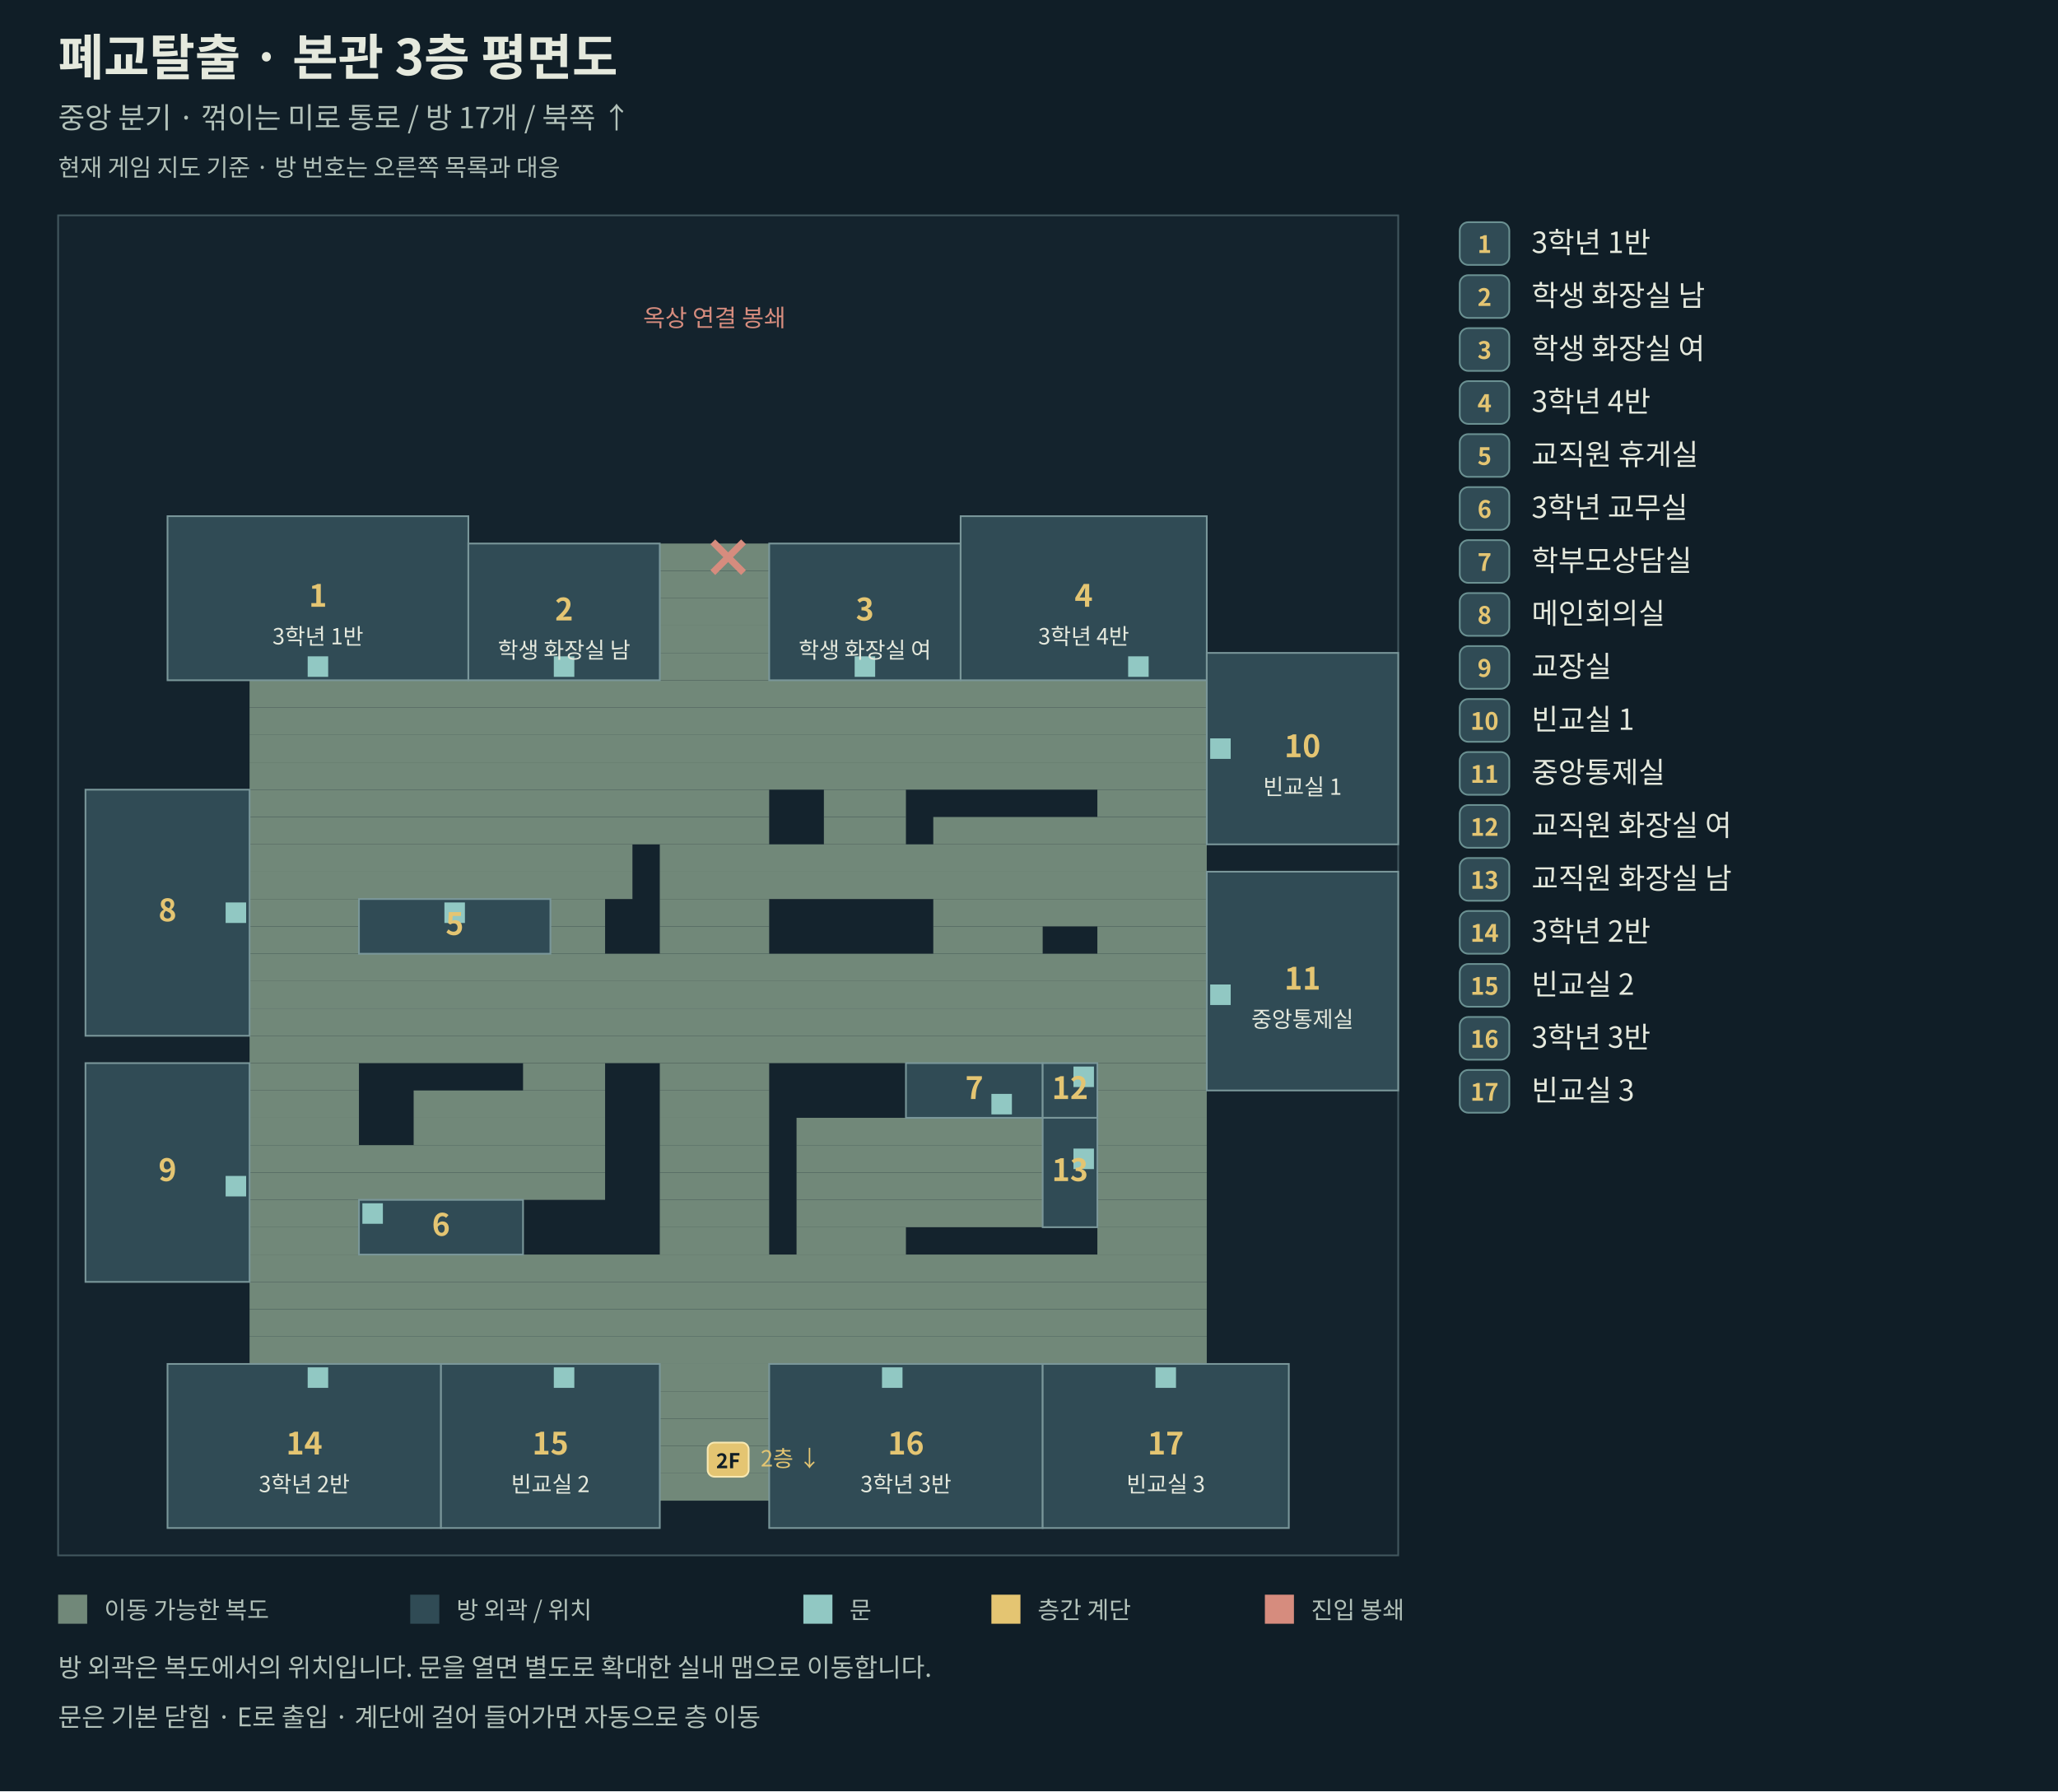
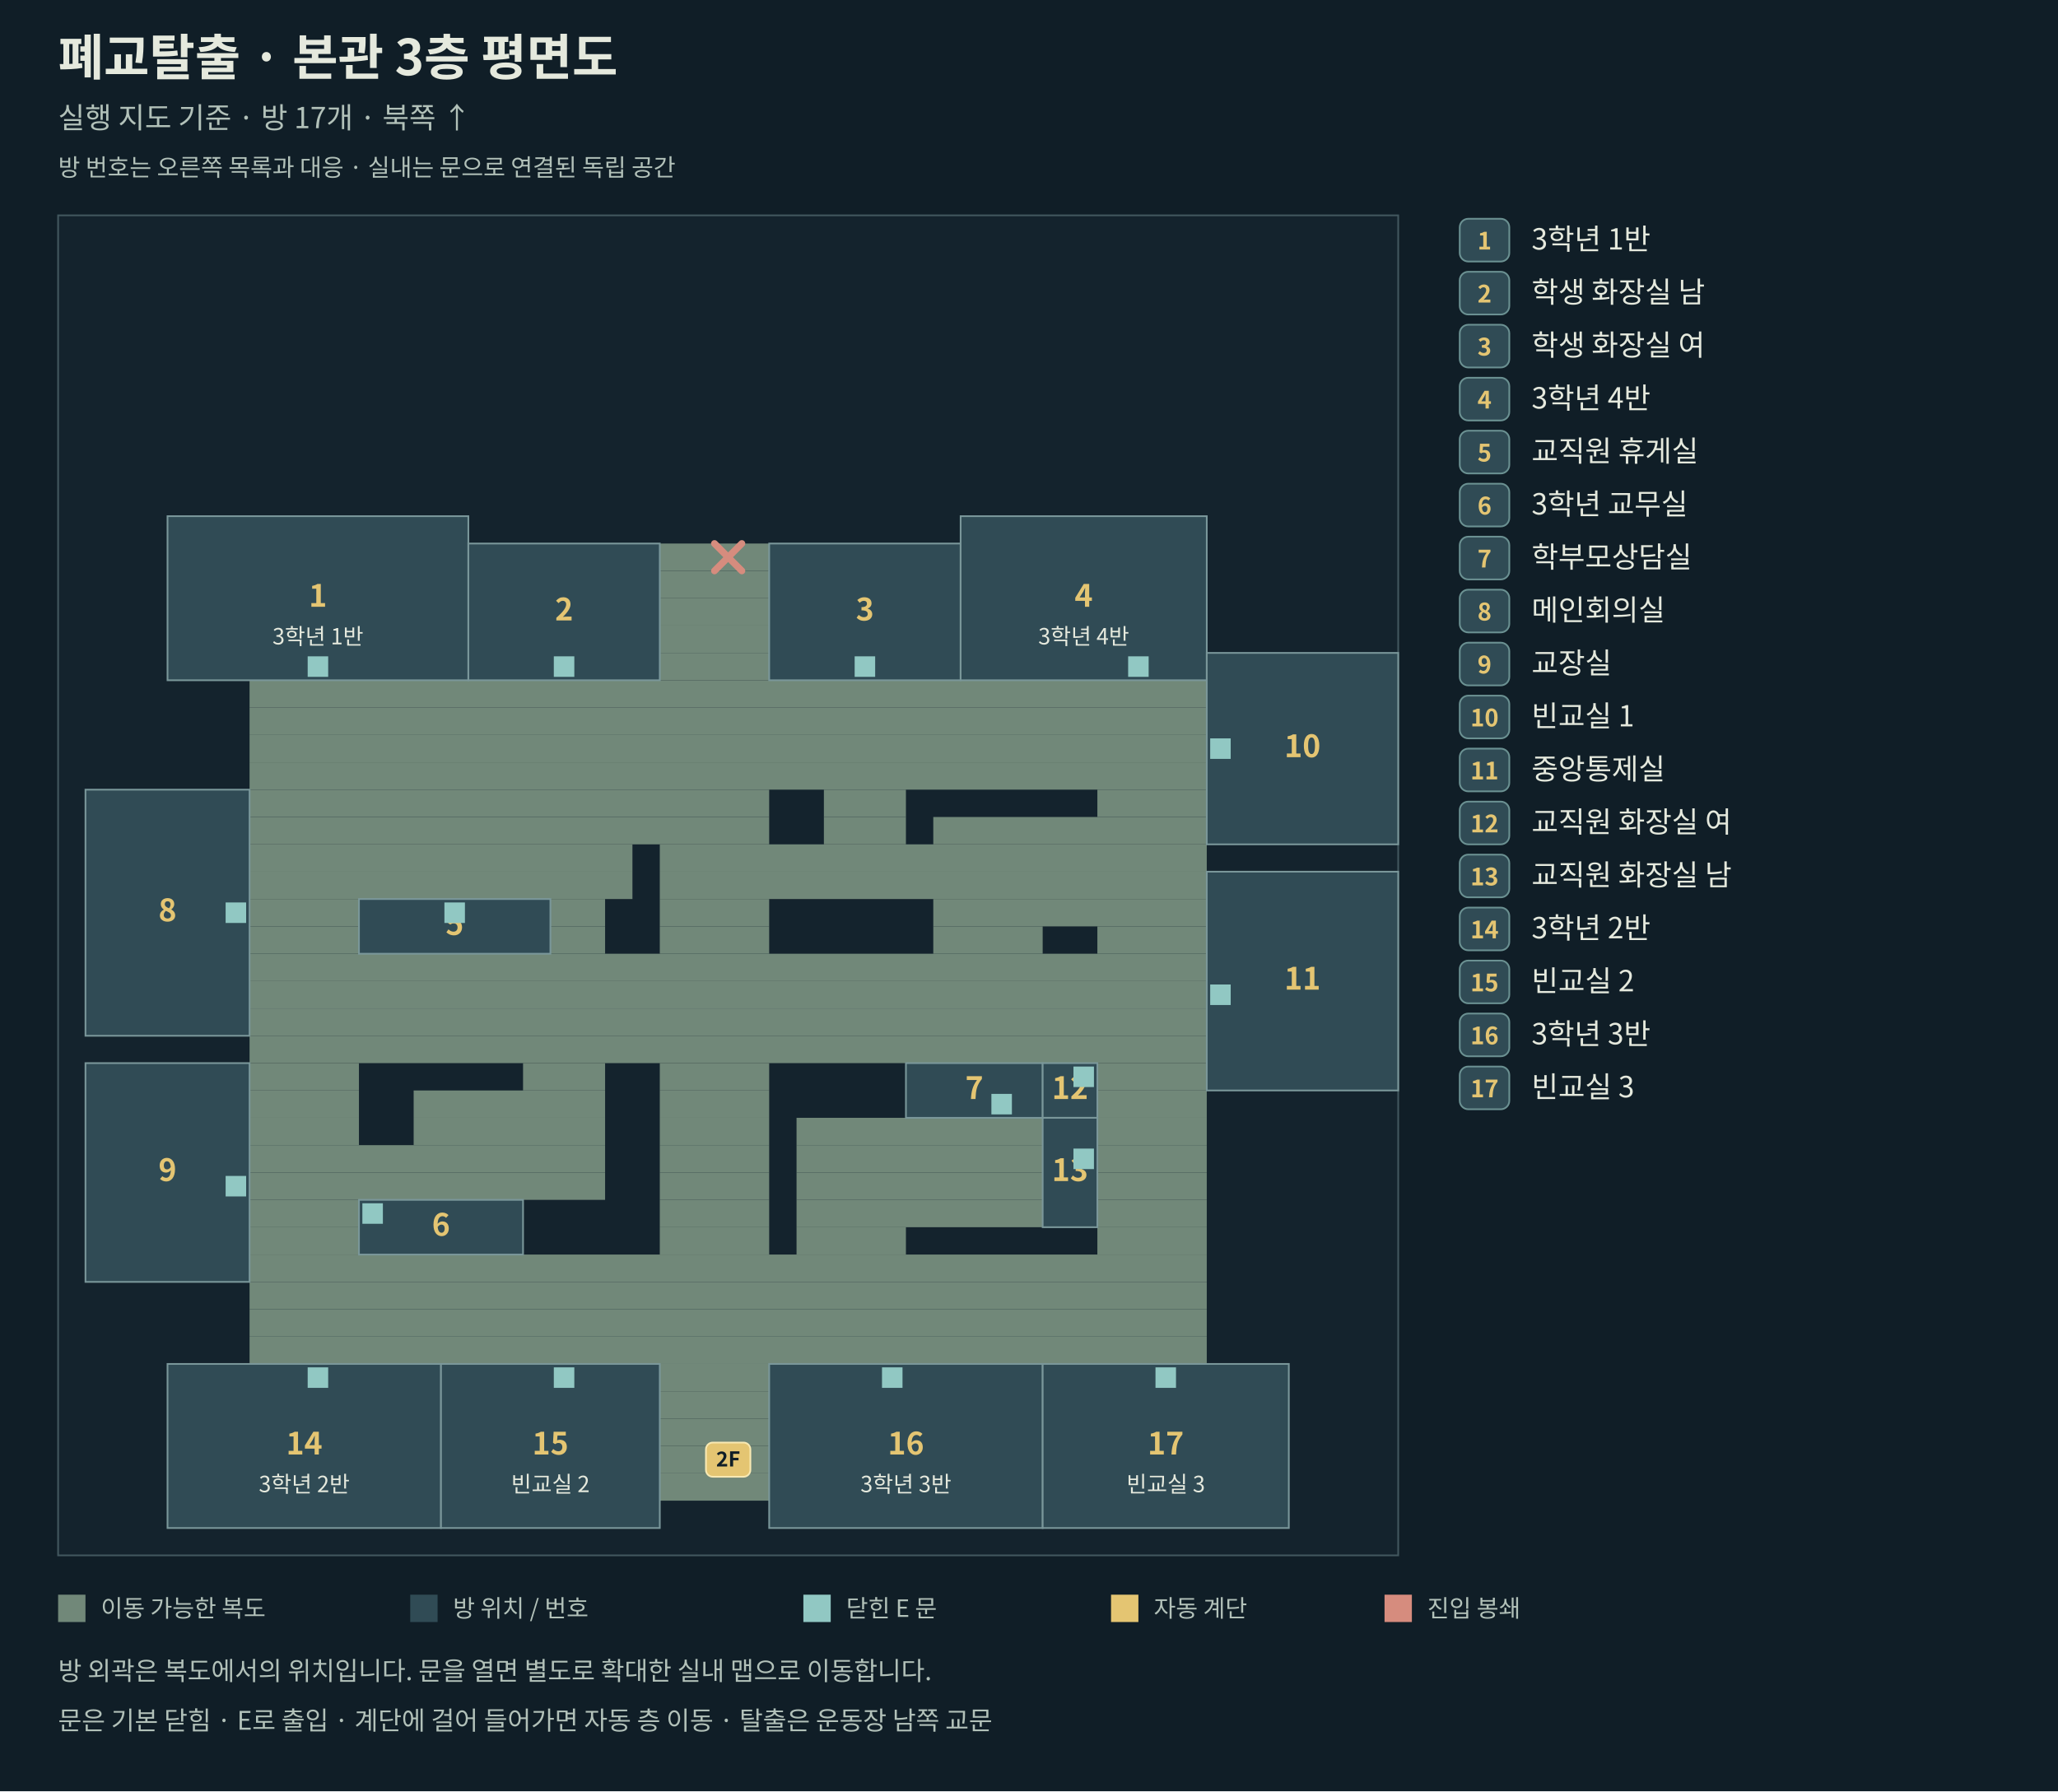
- <svg xmlns="http://www.w3.org/2000/svg" width="1204" height="1048" viewBox="0 0 1204 1048">
-   <style>text{font-family:"Noto Sans CJK KR","Noto Sans CJK",sans-serif}</style>
-   <rect x="0" y="0" width="1204" height="1048" rx="0" fill="#101e27" stroke="none" />
+ <svg xmlns="http://www.w3.org/2000/svg" width="1204" height="1048" viewBox="0 0 1204 1048" role="img">
+   <style>text{font-family:"Noto Sans CJK KR","Noto Sans KR",sans-serif}</style>
+   <rect x="0" y="0" width="1204" height="1048" fill="#101e27" stroke="none" rx="0" />
  <text x="34" y="44" font-size="29" fill="#e5e9dd" text-anchor="start" font-weight="bold">폐교탈출 · 본관 3층 평면도</text>
-   <text x="34" y="75" font-size="17" fill="#b2c1b9" text-anchor="start" font-weight="normal">중앙 분기 · 꺾이는 미로 통로  /  방 17개  /  북쪽 ↑</text>
-   <text x="34" y="103" font-size="14" fill="#b2c1b9" text-anchor="start" font-weight="normal">현재 게임 지도 기준 · 방 번호는 오른쪽 목록과 대응</text>
-   <rect x="34" y="126" width="784" height="784" rx="0" fill="#14232d" stroke="#42575e" />
-   <rect x="386" y="862" width="64" height="16" rx="0" fill="#718879" stroke="none" />
-   <rect x="386" y="846" width="64" height="16" rx="0" fill="#718879" stroke="none" />
-   <rect x="386" y="830" width="64" height="16" rx="0" fill="#718879" stroke="none" />
-   <rect x="386" y="814" width="64" height="16" rx="0" fill="#718879" stroke="none" />
-   <rect x="386" y="798" width="64" height="16" rx="0" fill="#718879" stroke="none" />
-   <rect x="146" y="782" width="560" height="16" rx="0" fill="#718879" stroke="none" />
-   <rect x="146" y="766" width="560" height="16" rx="0" fill="#718879" stroke="none" />
-   <rect x="146" y="750" width="560" height="16" rx="0" fill="#718879" stroke="none" />
-   <rect x="146" y="734" width="560" height="16" rx="0" fill="#718879" stroke="none" />
-   <rect x="146" y="718" width="64" height="16" rx="0" fill="#718879" stroke="none" />
-   <rect x="386" y="718" width="64" height="16" rx="0" fill="#718879" stroke="none" />
-   <rect x="466" y="718" width="64" height="16" rx="0" fill="#718879" stroke="none" />
-   <rect x="642" y="718" width="64" height="16" rx="0" fill="#718879" stroke="none" />
-   <rect x="146" y="702" width="64" height="16" rx="0" fill="#718879" stroke="none" />
-   <rect x="386" y="702" width="64" height="16" rx="0" fill="#718879" stroke="none" />
-   <rect x="466" y="702" width="144" height="16" rx="0" fill="#718879" stroke="none" />
-   <rect x="642" y="702" width="64" height="16" rx="0" fill="#718879" stroke="none" />
-   <rect x="146" y="686" width="208" height="16" rx="0" fill="#718879" stroke="none" />
-   <rect x="386" y="686" width="64" height="16" rx="0" fill="#718879" stroke="none" />
-   <rect x="466" y="686" width="144" height="16" rx="0" fill="#718879" stroke="none" />
-   <rect x="642" y="686" width="64" height="16" rx="0" fill="#718879" stroke="none" />
-   <rect x="146" y="670" width="208" height="16" rx="0" fill="#718879" stroke="none" />
-   <rect x="386" y="670" width="64" height="16" rx="0" fill="#718879" stroke="none" />
-   <rect x="466" y="670" width="144" height="16" rx="0" fill="#718879" stroke="none" />
-   <rect x="642" y="670" width="64" height="16" rx="0" fill="#718879" stroke="none" />
-   <rect x="146" y="654" width="64" height="16" rx="0" fill="#718879" stroke="none" />
-   <rect x="242" y="654" width="112" height="16" rx="0" fill="#718879" stroke="none" />
-   <rect x="386" y="654" width="64" height="16" rx="0" fill="#718879" stroke="none" />
-   <rect x="466" y="654" width="144" height="16" rx="0" fill="#718879" stroke="none" />
-   <rect x="642" y="654" width="64" height="16" rx="0" fill="#718879" stroke="none" />
-   <rect x="146" y="638" width="64" height="16" rx="0" fill="#718879" stroke="none" />
-   <rect x="242" y="638" width="112" height="16" rx="0" fill="#718879" stroke="none" />
-   <rect x="386" y="638" width="64" height="16" rx="0" fill="#718879" stroke="none" />
-   <rect x="642" y="638" width="64" height="16" rx="0" fill="#718879" stroke="none" />
-   <rect x="146" y="622" width="64" height="16" rx="0" fill="#718879" stroke="none" />
-   <rect x="306" y="622" width="48" height="16" rx="0" fill="#718879" stroke="none" />
-   <rect x="386" y="622" width="64" height="16" rx="0" fill="#718879" stroke="none" />
-   <rect x="642" y="622" width="64" height="16" rx="0" fill="#718879" stroke="none" />
-   <rect x="146" y="606" width="560" height="16" rx="0" fill="#718879" stroke="none" />
-   <rect x="146" y="590" width="560" height="16" rx="0" fill="#718879" stroke="none" />
-   <rect x="146" y="574" width="560" height="16" rx="0" fill="#718879" stroke="none" />
-   <rect x="146" y="558" width="560" height="16" rx="0" fill="#718879" stroke="none" />
-   <rect x="146" y="542" width="64" height="16" rx="0" fill="#718879" stroke="none" />
-   <rect x="322" y="542" width="32" height="16" rx="0" fill="#718879" stroke="none" />
-   <rect x="386" y="542" width="64" height="16" rx="0" fill="#718879" stroke="none" />
-   <rect x="546" y="542" width="64" height="16" rx="0" fill="#718879" stroke="none" />
-   <rect x="642" y="542" width="64" height="16" rx="0" fill="#718879" stroke="none" />
-   <rect x="146" y="526" width="64" height="16" rx="0" fill="#718879" stroke="none" />
-   <rect x="322" y="526" width="32" height="16" rx="0" fill="#718879" stroke="none" />
-   <rect x="386" y="526" width="64" height="16" rx="0" fill="#718879" stroke="none" />
-   <rect x="546" y="526" width="160" height="16" rx="0" fill="#718879" stroke="none" />
-   <rect x="146" y="510" width="224" height="16" rx="0" fill="#718879" stroke="none" />
-   <rect x="386" y="510" width="320" height="16" rx="0" fill="#718879" stroke="none" />
-   <rect x="146" y="494" width="224" height="16" rx="0" fill="#718879" stroke="none" />
-   <rect x="386" y="494" width="320" height="16" rx="0" fill="#718879" stroke="none" />
-   <rect x="146" y="478" width="304" height="16" rx="0" fill="#718879" stroke="none" />
-   <rect x="482" y="478" width="48" height="16" rx="0" fill="#718879" stroke="none" />
-   <rect x="546" y="478" width="160" height="16" rx="0" fill="#718879" stroke="none" />
-   <rect x="146" y="462" width="304" height="16" rx="0" fill="#718879" stroke="none" />
-   <rect x="482" y="462" width="48" height="16" rx="0" fill="#718879" stroke="none" />
-   <rect x="642" y="462" width="64" height="16" rx="0" fill="#718879" stroke="none" />
-   <rect x="146" y="446" width="560" height="16" rx="0" fill="#718879" stroke="none" />
-   <rect x="146" y="430" width="560" height="16" rx="0" fill="#718879" stroke="none" />
-   <rect x="146" y="414" width="560" height="16" rx="0" fill="#718879" stroke="none" />
-   <rect x="146" y="398" width="560" height="16" rx="0" fill="#718879" stroke="none" />
-   <rect x="386" y="382" width="64" height="16" rx="0" fill="#718879" stroke="none" />
-   <rect x="386" y="366" width="64" height="16" rx="0" fill="#718879" stroke="none" />
-   <rect x="386" y="350" width="64" height="16" rx="0" fill="#718879" stroke="none" />
-   <rect x="386" y="334" width="64" height="16" rx="0" fill="#718879" stroke="none" />
-   <rect x="386" y="318" width="64" height="16" rx="0" fill="#718879" stroke="none" />
-   <rect x="98" y="302" width="176" height="96" rx="0" fill="#304b55" stroke="#7a979a" />
-   <rect x="180" y="384" width="12" height="12" rx="0" fill="#91c8c3" stroke="none" />
-   <text x="186.0" y="355.0" font-size="18" fill="#e4c572" text-anchor="middle" font-weight="bold">1</text>
-   <text x="186.0" y="377.0" font-size="13" fill="#e5e9dd" text-anchor="middle" font-weight="normal">3학년 1반</text>
-   <rect x="854" y="130" width="29" height="25" rx="5" fill="#304b55" stroke="#6b9192" />
-   <text x="868.5" y="148" font-size="14" fill="#e4c572" text-anchor="middle" font-weight="bold">1</text>
-   <text x="896" y="148" font-size="17" fill="#e5e9dd" text-anchor="start" font-weight="normal">3학년 1반</text>
-   <rect x="274" y="318" width="112" height="80" rx="0" fill="#304b55" stroke="#7a979a" />
-   <rect x="324" y="384" width="12" height="12" rx="0" fill="#91c8c3" stroke="none" />
-   <text x="330.0" y="363.0" font-size="18" fill="#e4c572" text-anchor="middle" font-weight="bold">2</text>
-   <text x="330.0" y="385.0" font-size="13" fill="#e5e9dd" text-anchor="middle" font-weight="normal">학생 화장실 남</text>
-   <rect x="854" y="161" width="29" height="25" rx="5" fill="#304b55" stroke="#6b9192" />
-   <text x="868.5" y="179" font-size="14" fill="#e4c572" text-anchor="middle" font-weight="bold">2</text>
-   <text x="896" y="179" font-size="17" fill="#e5e9dd" text-anchor="start" font-weight="normal">학생 화장실 남</text>
-   <rect x="450" y="318" width="112" height="80" rx="0" fill="#304b55" stroke="#7a979a" />
-   <rect x="500" y="384" width="12" height="12" rx="0" fill="#91c8c3" stroke="none" />
-   <text x="506.0" y="363.0" font-size="18" fill="#e4c572" text-anchor="middle" font-weight="bold">3</text>
-   <text x="506.0" y="385.0" font-size="13" fill="#e5e9dd" text-anchor="middle" font-weight="normal">학생 화장실 여</text>
-   <rect x="854" y="192" width="29" height="25" rx="5" fill="#304b55" stroke="#6b9192" />
-   <text x="868.5" y="210" font-size="14" fill="#e4c572" text-anchor="middle" font-weight="bold">3</text>
-   <text x="896" y="210" font-size="17" fill="#e5e9dd" text-anchor="start" font-weight="normal">학생 화장실 여</text>
-   <rect x="562" y="302" width="144" height="96" rx="0" fill="#304b55" stroke="#7a979a" />
-   <rect x="660" y="384" width="12" height="12" rx="0" fill="#91c8c3" stroke="none" />
-   <text x="634.0" y="355.0" font-size="18" fill="#e4c572" text-anchor="middle" font-weight="bold">4</text>
-   <text x="634.0" y="377.0" font-size="13" fill="#e5e9dd" text-anchor="middle" font-weight="normal">3학년 4반</text>
-   <rect x="854" y="223" width="29" height="25" rx="5" fill="#304b55" stroke="#6b9192" />
-   <text x="868.5" y="241" font-size="14" fill="#e4c572" text-anchor="middle" font-weight="bold">4</text>
-   <text x="896" y="241" font-size="17" fill="#e5e9dd" text-anchor="start" font-weight="normal">3학년 4반</text>
-   <rect x="210" y="526" width="112" height="32" rx="0" fill="#304b55" stroke="#7a979a" />
-   <rect x="260" y="528" width="12" height="12" rx="0" fill="#91c8c3" stroke="none" />
-   <text x="266.0" y="547.0" font-size="18" fill="#e4c572" text-anchor="middle" font-weight="bold">5</text>
-   <rect x="854" y="254" width="29" height="25" rx="5" fill="#304b55" stroke="#6b9192" />
-   <text x="868.5" y="272" font-size="14" fill="#e4c572" text-anchor="middle" font-weight="bold">5</text>
-   <text x="896" y="272" font-size="17" fill="#e5e9dd" text-anchor="start" font-weight="normal">교직원 휴게실</text>
-   <rect x="210" y="702" width="96" height="32" rx="0" fill="#304b55" stroke="#7a979a" />
-   <rect x="212" y="704" width="12" height="12" rx="0" fill="#91c8c3" stroke="none" />
-   <text x="258.0" y="723.0" font-size="18" fill="#e4c572" text-anchor="middle" font-weight="bold">6</text>
-   <rect x="854" y="285" width="29" height="25" rx="5" fill="#304b55" stroke="#6b9192" />
-   <text x="868.5" y="303" font-size="14" fill="#e4c572" text-anchor="middle" font-weight="bold">6</text>
-   <text x="896" y="303" font-size="17" fill="#e5e9dd" text-anchor="start" font-weight="normal">3학년 교무실</text>
-   <rect x="530" y="622" width="80" height="32" rx="0" fill="#304b55" stroke="#7a979a" />
-   <rect x="580" y="640" width="12" height="12" rx="0" fill="#91c8c3" stroke="none" />
-   <text x="570.0" y="643.0" font-size="18" fill="#e4c572" text-anchor="middle" font-weight="bold">7</text>
-   <rect x="854" y="316" width="29" height="25" rx="5" fill="#304b55" stroke="#6b9192" />
-   <text x="868.5" y="334" font-size="14" fill="#e4c572" text-anchor="middle" font-weight="bold">7</text>
-   <text x="896" y="334" font-size="17" fill="#e5e9dd" text-anchor="start" font-weight="normal">학부모상담실</text>
-   <rect x="50" y="462" width="96" height="144" rx="0" fill="#304b55" stroke="#7a979a" />
-   <rect x="132" y="528" width="12" height="12" rx="0" fill="#91c8c3" stroke="none" />
-   <text x="98.0" y="539.0" font-size="18" fill="#e4c572" text-anchor="middle" font-weight="bold">8</text>
-   <rect x="854" y="347" width="29" height="25" rx="5" fill="#304b55" stroke="#6b9192" />
-   <text x="868.5" y="365" font-size="14" fill="#e4c572" text-anchor="middle" font-weight="bold">8</text>
-   <text x="896" y="365" font-size="17" fill="#e5e9dd" text-anchor="start" font-weight="normal">메인회의실</text>
-   <rect x="50" y="622" width="96" height="128" rx="0" fill="#304b55" stroke="#7a979a" />
-   <rect x="132" y="688" width="12" height="12" rx="0" fill="#91c8c3" stroke="none" />
-   <text x="98.0" y="691.0" font-size="18" fill="#e4c572" text-anchor="middle" font-weight="bold">9</text>
-   <rect x="854" y="378" width="29" height="25" rx="5" fill="#304b55" stroke="#6b9192" />
-   <text x="868.5" y="396" font-size="14" fill="#e4c572" text-anchor="middle" font-weight="bold">9</text>
-   <text x="896" y="396" font-size="17" fill="#e5e9dd" text-anchor="start" font-weight="normal">교장실</text>
-   <rect x="706" y="382" width="112" height="112" rx="0" fill="#304b55" stroke="#7a979a" />
-   <rect x="708" y="432" width="12" height="12" rx="0" fill="#91c8c3" stroke="none" />
-   <text x="762.0" y="443.0" font-size="18" fill="#e4c572" text-anchor="middle" font-weight="bold">10</text>
-   <text x="762.0" y="465.0" font-size="13" fill="#e5e9dd" text-anchor="middle" font-weight="normal">빈교실 1</text>
-   <rect x="854" y="409" width="29" height="25" rx="5" fill="#304b55" stroke="#6b9192" />
-   <text x="868.5" y="427" font-size="14" fill="#e4c572" text-anchor="middle" font-weight="bold">10</text>
-   <text x="896" y="427" font-size="17" fill="#e5e9dd" text-anchor="start" font-weight="normal">빈교실 1</text>
-   <rect x="706" y="510" width="112" height="128" rx="0" fill="#304b55" stroke="#7a979a" />
-   <rect x="708" y="576" width="12" height="12" rx="0" fill="#91c8c3" stroke="none" />
-   <text x="762.0" y="579.0" font-size="18" fill="#e4c572" text-anchor="middle" font-weight="bold">11</text>
-   <text x="762.0" y="601.0" font-size="13" fill="#e5e9dd" text-anchor="middle" font-weight="normal">중앙통제실</text>
-   <rect x="854" y="440" width="29" height="25" rx="5" fill="#304b55" stroke="#6b9192" />
-   <text x="868.5" y="458" font-size="14" fill="#e4c572" text-anchor="middle" font-weight="bold">11</text>
-   <text x="896" y="458" font-size="17" fill="#e5e9dd" text-anchor="start" font-weight="normal">중앙통제실</text>
-   <rect x="610" y="622" width="32" height="32" rx="0" fill="#304b55" stroke="#7a979a" />
-   <rect x="628" y="624" width="12" height="12" rx="0" fill="#91c8c3" stroke="none" />
-   <text x="626.0" y="643.0" font-size="18" fill="#e4c572" text-anchor="middle" font-weight="bold">12</text>
-   <rect x="854" y="471" width="29" height="25" rx="5" fill="#304b55" stroke="#6b9192" />
-   <text x="868.5" y="489" font-size="14" fill="#e4c572" text-anchor="middle" font-weight="bold">12</text>
-   <text x="896" y="489" font-size="17" fill="#e5e9dd" text-anchor="start" font-weight="normal">교직원 화장실 여</text>
-   <rect x="610" y="654" width="32" height="64" rx="0" fill="#304b55" stroke="#7a979a" />
-   <rect x="628" y="672" width="12" height="12" rx="0" fill="#91c8c3" stroke="none" />
-   <text x="626.0" y="691.0" font-size="18" fill="#e4c572" text-anchor="middle" font-weight="bold">13</text>
-   <rect x="854" y="502" width="29" height="25" rx="5" fill="#304b55" stroke="#6b9192" />
-   <text x="868.5" y="520" font-size="14" fill="#e4c572" text-anchor="middle" font-weight="bold">13</text>
-   <text x="896" y="520" font-size="17" fill="#e5e9dd" text-anchor="start" font-weight="normal">교직원 화장실 남</text>
-   <rect x="98" y="798" width="160" height="96" rx="0" fill="#304b55" stroke="#7a979a" />
-   <rect x="180" y="800" width="12" height="12" rx="0" fill="#91c8c3" stroke="none" />
-   <text x="178.0" y="851.0" font-size="18" fill="#e4c572" text-anchor="middle" font-weight="bold">14</text>
-   <text x="178.0" y="873.0" font-size="13" fill="#e5e9dd" text-anchor="middle" font-weight="normal">3학년 2반</text>
-   <rect x="854" y="533" width="29" height="25" rx="5" fill="#304b55" stroke="#6b9192" />
-   <text x="868.5" y="551" font-size="14" fill="#e4c572" text-anchor="middle" font-weight="bold">14</text>
-   <text x="896" y="551" font-size="17" fill="#e5e9dd" text-anchor="start" font-weight="normal">3학년 2반</text>
-   <rect x="258" y="798" width="128" height="96" rx="0" fill="#304b55" stroke="#7a979a" />
-   <rect x="324" y="800" width="12" height="12" rx="0" fill="#91c8c3" stroke="none" />
-   <text x="322.0" y="851.0" font-size="18" fill="#e4c572" text-anchor="middle" font-weight="bold">15</text>
-   <text x="322.0" y="873.0" font-size="13" fill="#e5e9dd" text-anchor="middle" font-weight="normal">빈교실 2</text>
-   <rect x="854" y="564" width="29" height="25" rx="5" fill="#304b55" stroke="#6b9192" />
-   <text x="868.5" y="582" font-size="14" fill="#e4c572" text-anchor="middle" font-weight="bold">15</text>
-   <text x="896" y="582" font-size="17" fill="#e5e9dd" text-anchor="start" font-weight="normal">빈교실 2</text>
-   <rect x="450" y="798" width="160" height="96" rx="0" fill="#304b55" stroke="#7a979a" />
-   <rect x="516" y="800" width="12" height="12" rx="0" fill="#91c8c3" stroke="none" />
-   <text x="530.0" y="851.0" font-size="18" fill="#e4c572" text-anchor="middle" font-weight="bold">16</text>
-   <text x="530.0" y="873.0" font-size="13" fill="#e5e9dd" text-anchor="middle" font-weight="normal">3학년 3반</text>
-   <rect x="854" y="595" width="29" height="25" rx="5" fill="#304b55" stroke="#6b9192" />
-   <text x="868.5" y="613" font-size="14" fill="#e4c572" text-anchor="middle" font-weight="bold">16</text>
-   <text x="896" y="613" font-size="17" fill="#e5e9dd" text-anchor="start" font-weight="normal">3학년 3반</text>
-   <rect x="610" y="798" width="144" height="96" rx="0" fill="#304b55" stroke="#7a979a" />
-   <rect x="676" y="800" width="12" height="12" rx="0" fill="#91c8c3" stroke="none" />
-   <text x="682.0" y="851.0" font-size="18" fill="#e4c572" text-anchor="middle" font-weight="bold">17</text>
-   <text x="682.0" y="873.0" font-size="13" fill="#e5e9dd" text-anchor="middle" font-weight="normal">빈교실 3</text>
-   <rect x="854" y="626" width="29" height="25" rx="5" fill="#304b55" stroke="#6b9192" />
-   <text x="868.5" y="644" font-size="14" fill="#e4c572" text-anchor="middle" font-weight="bold">17</text>
-   <text x="896" y="644" font-size="17" fill="#e5e9dd" text-anchor="start" font-weight="normal">빈교실 3</text>
-   <rect x="414.0" y="844.0" width="24" height="20" rx="4" fill="#e4c572" stroke="#f8e9b3" />
-   <text x="426.0" y="859.0" font-size="12" fill="#101e27" text-anchor="middle" font-weight="bold">2F</text>
-   <text x="445.0" y="858.0" font-size="13" fill="#e4c572" text-anchor="start" font-weight="normal">2층 ↓</text>
-   <path d="M417.0 317.0 L435.0 335.0 M435.0 317.0 L417.0 335.0" stroke="#d68c7e" stroke-width="4" />
-   <text x="418" y="191" font-size="14" fill="#d68c7e" text-anchor="middle" font-weight="normal">옥상 연결 봉쇄</text>
-   <rect x="34" y="933" width="17" height="17" rx="0" fill="#718879" stroke="none" />
-   <text x="61" y="947" font-size="14" fill="#b2c1b9" text-anchor="start" font-weight="normal">이동 가능한 복도</text>
-   <rect x="240" y="933" width="17" height="17" rx="0" fill="#304b55" stroke="none" />
-   <text x="267" y="947" font-size="14" fill="#b2c1b9" text-anchor="start" font-weight="normal">방 외곽 / 위치</text>
-   <rect x="470" y="933" width="17" height="17" rx="0" fill="#91c8c3" stroke="none" />
-   <text x="497" y="947" font-size="14" fill="#b2c1b9" text-anchor="start" font-weight="normal">문</text>
-   <rect x="580" y="933" width="17" height="17" rx="0" fill="#e4c572" stroke="none" />
-   <text x="607" y="947" font-size="14" fill="#b2c1b9" text-anchor="start" font-weight="normal">층간 계단</text>
-   <rect x="740" y="933" width="17" height="17" rx="0" fill="#d68c7e" stroke="none" />
-   <text x="767" y="947" font-size="14" fill="#b2c1b9" text-anchor="start" font-weight="normal">진입 봉쇄</text>
-   <text x="34" y="981" font-size="15" fill="#b2c1b9" text-anchor="start" font-weight="normal">방 외곽은 복도에서의 위치입니다. 문을 열면 별도로 확대한 실내 맵으로 이동합니다.</text>
-   <text x="34" y="1010" font-size="15" fill="#b2c1b9" text-anchor="start" font-weight="normal">문은 기본 닫힘 · E로 출입 · 계단에 걸어 들어가면 자동으로 층 이동</text>
+   <text x="34" y="75" font-size="17" fill="#b2c1b9" text-anchor="start" font-weight="normal">실행 지도 기준 · 방 17개 · 북쪽 ↑</text>
+   <text x="34" y="103" font-size="14" fill="#b2c1b9" text-anchor="start" font-weight="normal">방 번호는 오른쪽 목록과 대응 · 실내는 문으로 연결된 독립 공간</text>
+   <rect x="34" y="126" width="784" height="784" fill="#14232d" stroke="#42575e" rx="0" />
+   <rect x="386" y="862" width="64" height="16" fill="#718879" stroke="none" rx="0" />
+   <rect x="386" y="846" width="64" height="16" fill="#718879" stroke="none" rx="0" />
+   <rect x="386" y="830" width="64" height="16" fill="#718879" stroke="none" rx="0" />
+   <rect x="386" y="814" width="64" height="16" fill="#718879" stroke="none" rx="0" />
+   <rect x="386" y="798" width="64" height="16" fill="#718879" stroke="none" rx="0" />
+   <rect x="146" y="782" width="560" height="16" fill="#718879" stroke="none" rx="0" />
+   <rect x="146" y="766" width="560" height="16" fill="#718879" stroke="none" rx="0" />
+   <rect x="146" y="750" width="560" height="16" fill="#718879" stroke="none" rx="0" />
+   <rect x="146" y="734" width="560" height="16" fill="#718879" stroke="none" rx="0" />
+   <rect x="146" y="718" width="64" height="16" fill="#718879" stroke="none" rx="0" />
+   <rect x="386" y="718" width="64" height="16" fill="#718879" stroke="none" rx="0" />
+   <rect x="466" y="718" width="64" height="16" fill="#718879" stroke="none" rx="0" />
+   <rect x="642" y="718" width="64" height="16" fill="#718879" stroke="none" rx="0" />
+   <rect x="146" y="702" width="64" height="16" fill="#718879" stroke="none" rx="0" />
+   <rect x="386" y="702" width="64" height="16" fill="#718879" stroke="none" rx="0" />
+   <rect x="466" y="702" width="144" height="16" fill="#718879" stroke="none" rx="0" />
+   <rect x="642" y="702" width="64" height="16" fill="#718879" stroke="none" rx="0" />
+   <rect x="146" y="686" width="208" height="16" fill="#718879" stroke="none" rx="0" />
+   <rect x="386" y="686" width="64" height="16" fill="#718879" stroke="none" rx="0" />
+   <rect x="466" y="686" width="144" height="16" fill="#718879" stroke="none" rx="0" />
+   <rect x="642" y="686" width="64" height="16" fill="#718879" stroke="none" rx="0" />
+   <rect x="146" y="670" width="208" height="16" fill="#718879" stroke="none" rx="0" />
+   <rect x="386" y="670" width="64" height="16" fill="#718879" stroke="none" rx="0" />
+   <rect x="466" y="670" width="144" height="16" fill="#718879" stroke="none" rx="0" />
+   <rect x="642" y="670" width="64" height="16" fill="#718879" stroke="none" rx="0" />
+   <rect x="146" y="654" width="64" height="16" fill="#718879" stroke="none" rx="0" />
+   <rect x="242" y="654" width="112" height="16" fill="#718879" stroke="none" rx="0" />
+   <rect x="386" y="654" width="64" height="16" fill="#718879" stroke="none" rx="0" />
+   <rect x="466" y="654" width="144" height="16" fill="#718879" stroke="none" rx="0" />
+   <rect x="642" y="654" width="64" height="16" fill="#718879" stroke="none" rx="0" />
+   <rect x="146" y="638" width="64" height="16" fill="#718879" stroke="none" rx="0" />
+   <rect x="242" y="638" width="112" height="16" fill="#718879" stroke="none" rx="0" />
+   <rect x="386" y="638" width="64" height="16" fill="#718879" stroke="none" rx="0" />
+   <rect x="642" y="638" width="64" height="16" fill="#718879" stroke="none" rx="0" />
+   <rect x="146" y="622" width="64" height="16" fill="#718879" stroke="none" rx="0" />
+   <rect x="306" y="622" width="48" height="16" fill="#718879" stroke="none" rx="0" />
+   <rect x="386" y="622" width="64" height="16" fill="#718879" stroke="none" rx="0" />
+   <rect x="642" y="622" width="64" height="16" fill="#718879" stroke="none" rx="0" />
+   <rect x="146" y="606" width="560" height="16" fill="#718879" stroke="none" rx="0" />
+   <rect x="146" y="590" width="560" height="16" fill="#718879" stroke="none" rx="0" />
+   <rect x="146" y="574" width="560" height="16" fill="#718879" stroke="none" rx="0" />
+   <rect x="146" y="558" width="560" height="16" fill="#718879" stroke="none" rx="0" />
+   <rect x="146" y="542" width="64" height="16" fill="#718879" stroke="none" rx="0" />
+   <rect x="322" y="542" width="32" height="16" fill="#718879" stroke="none" rx="0" />
+   <rect x="386" y="542" width="64" height="16" fill="#718879" stroke="none" rx="0" />
+   <rect x="546" y="542" width="64" height="16" fill="#718879" stroke="none" rx="0" />
+   <rect x="642" y="542" width="64" height="16" fill="#718879" stroke="none" rx="0" />
+   <rect x="146" y="526" width="64" height="16" fill="#718879" stroke="none" rx="0" />
+   <rect x="322" y="526" width="32" height="16" fill="#718879" stroke="none" rx="0" />
+   <rect x="386" y="526" width="64" height="16" fill="#718879" stroke="none" rx="0" />
+   <rect x="546" y="526" width="160" height="16" fill="#718879" stroke="none" rx="0" />
+   <rect x="146" y="510" width="224" height="16" fill="#718879" stroke="none" rx="0" />
+   <rect x="386" y="510" width="320" height="16" fill="#718879" stroke="none" rx="0" />
+   <rect x="146" y="494" width="224" height="16" fill="#718879" stroke="none" rx="0" />
+   <rect x="386" y="494" width="320" height="16" fill="#718879" stroke="none" rx="0" />
+   <rect x="146" y="478" width="304" height="16" fill="#718879" stroke="none" rx="0" />
+   <rect x="482" y="478" width="48" height="16" fill="#718879" stroke="none" rx="0" />
+   <rect x="546" y="478" width="160" height="16" fill="#718879" stroke="none" rx="0" />
+   <rect x="146" y="462" width="304" height="16" fill="#718879" stroke="none" rx="0" />
+   <rect x="482" y="462" width="48" height="16" fill="#718879" stroke="none" rx="0" />
+   <rect x="642" y="462" width="64" height="16" fill="#718879" stroke="none" rx="0" />
+   <rect x="146" y="446" width="560" height="16" fill="#718879" stroke="none" rx="0" />
+   <rect x="146" y="430" width="560" height="16" fill="#718879" stroke="none" rx="0" />
+   <rect x="146" y="414" width="560" height="16" fill="#718879" stroke="none" rx="0" />
+   <rect x="146" y="398" width="560" height="16" fill="#718879" stroke="none" rx="0" />
+   <rect x="386" y="382" width="64" height="16" fill="#718879" stroke="none" rx="0" />
+   <rect x="386" y="366" width="64" height="16" fill="#718879" stroke="none" rx="0" />
+   <rect x="386" y="350" width="64" height="16" fill="#718879" stroke="none" rx="0" />
+   <rect x="386" y="334" width="64" height="16" fill="#718879" stroke="none" rx="0" />
+   <rect x="386" y="318" width="64" height="16" fill="#718879" stroke="none" rx="0" />
+   <a href="../RoomPlans/room-f3-0.svg">
+     <rect x="98" y="302" width="176" height="96" fill="#304b55" stroke="#7a979a" rx="0" />
+     <text x="186" y="355" font-size="18" fill="#e4c572" text-anchor="middle" font-weight="bold">1</text>
+     <text x="186" y="377" font-size="13" fill="#e5e9dd" text-anchor="middle" font-weight="normal">3학년 1반</text>
+     <rect x="180" y="384" width="12" height="12" fill="#91c8c3" stroke="none" rx="0" />
+     <rect x="854" y="128" width="29" height="25" fill="#304b55" stroke="#6b9192" rx="5" />
+     <text x="868.5" y="146" font-size="14" fill="#e4c572" text-anchor="middle" font-weight="bold">1</text>
+     <text x="896" y="146" font-size="17" fill="#e5e9dd" text-anchor="start" font-weight="normal">3학년 1반</text>
+   </a>
+   <a href="../RoomPlans/room-f3-1.svg">
+     <rect x="274" y="318" width="112" height="80" fill="#304b55" stroke="#7a979a" rx="0" />
+     <text x="330" y="363" font-size="18" fill="#e4c572" text-anchor="middle" font-weight="bold">2</text>
+     <rect x="324" y="384" width="12" height="12" fill="#91c8c3" stroke="none" rx="0" />
+     <rect x="854" y="159" width="29" height="25" fill="#304b55" stroke="#6b9192" rx="5" />
+     <text x="868.5" y="177" font-size="14" fill="#e4c572" text-anchor="middle" font-weight="bold">2</text>
+     <text x="896" y="177" font-size="17" fill="#e5e9dd" text-anchor="start" font-weight="normal">학생 화장실 남</text>
+   </a>
+   <a href="../RoomPlans/room-f3-2.svg">
+     <rect x="450" y="318" width="112" height="80" fill="#304b55" stroke="#7a979a" rx="0" />
+     <text x="506" y="363" font-size="18" fill="#e4c572" text-anchor="middle" font-weight="bold">3</text>
+     <rect x="500" y="384" width="12" height="12" fill="#91c8c3" stroke="none" rx="0" />
+     <rect x="854" y="190" width="29" height="25" fill="#304b55" stroke="#6b9192" rx="5" />
+     <text x="868.5" y="208" font-size="14" fill="#e4c572" text-anchor="middle" font-weight="bold">3</text>
+     <text x="896" y="208" font-size="17" fill="#e5e9dd" text-anchor="start" font-weight="normal">학생 화장실 여</text>
+   </a>
+   <a href="../RoomPlans/room-f3-3.svg">
+     <rect x="562" y="302" width="144" height="96" fill="#304b55" stroke="#7a979a" rx="0" />
+     <text x="634" y="355" font-size="18" fill="#e4c572" text-anchor="middle" font-weight="bold">4</text>
+     <text x="634" y="377" font-size="13" fill="#e5e9dd" text-anchor="middle" font-weight="normal">3학년 4반</text>
+     <rect x="660" y="384" width="12" height="12" fill="#91c8c3" stroke="none" rx="0" />
+     <rect x="854" y="221" width="29" height="25" fill="#304b55" stroke="#6b9192" rx="5" />
+     <text x="868.5" y="239" font-size="14" fill="#e4c572" text-anchor="middle" font-weight="bold">4</text>
+     <text x="896" y="239" font-size="17" fill="#e5e9dd" text-anchor="start" font-weight="normal">3학년 4반</text>
+   </a>
+   <a href="../RoomPlans/room-f3-4.svg">
+     <rect x="210" y="526" width="112" height="32" fill="#304b55" stroke="#7a979a" rx="0" />
+     <text x="266" y="547" font-size="18" fill="#e4c572" text-anchor="middle" font-weight="bold">5</text>
+     <rect x="260" y="528" width="12" height="12" fill="#91c8c3" stroke="none" rx="0" />
+     <rect x="854" y="252" width="29" height="25" fill="#304b55" stroke="#6b9192" rx="5" />
+     <text x="868.5" y="270" font-size="14" fill="#e4c572" text-anchor="middle" font-weight="bold">5</text>
+     <text x="896" y="270" font-size="17" fill="#e5e9dd" text-anchor="start" font-weight="normal">교직원 휴게실</text>
+   </a>
+   <a href="../RoomPlans/room-f3-5.svg">
+     <rect x="210" y="702" width="96" height="32" fill="#304b55" stroke="#7a979a" rx="0" />
+     <text x="258" y="723" font-size="18" fill="#e4c572" text-anchor="middle" font-weight="bold">6</text>
+     <rect x="212" y="704" width="12" height="12" fill="#91c8c3" stroke="none" rx="0" />
+     <rect x="854" y="283" width="29" height="25" fill="#304b55" stroke="#6b9192" rx="5" />
+     <text x="868.5" y="301" font-size="14" fill="#e4c572" text-anchor="middle" font-weight="bold">6</text>
+     <text x="896" y="301" font-size="17" fill="#e5e9dd" text-anchor="start" font-weight="normal">3학년 교무실</text>
+   </a>
+   <a href="../RoomPlans/room-f3-6.svg">
+     <rect x="530" y="622" width="80" height="32" fill="#304b55" stroke="#7a979a" rx="0" />
+     <text x="570" y="643" font-size="18" fill="#e4c572" text-anchor="middle" font-weight="bold">7</text>
+     <rect x="580" y="640" width="12" height="12" fill="#91c8c3" stroke="none" rx="0" />
+     <rect x="854" y="314" width="29" height="25" fill="#304b55" stroke="#6b9192" rx="5" />
+     <text x="868.5" y="332" font-size="14" fill="#e4c572" text-anchor="middle" font-weight="bold">7</text>
+     <text x="896" y="332" font-size="17" fill="#e5e9dd" text-anchor="start" font-weight="normal">학부모상담실</text>
+   </a>
+   <a href="../RoomPlans/room-f3-7.svg">
+     <rect x="50" y="462" width="96" height="144" fill="#304b55" stroke="#7a979a" rx="0" />
+     <text x="98" y="539" font-size="18" fill="#e4c572" text-anchor="middle" font-weight="bold">8</text>
+     <rect x="132" y="528" width="12" height="12" fill="#91c8c3" stroke="none" rx="0" />
+     <rect x="854" y="345" width="29" height="25" fill="#304b55" stroke="#6b9192" rx="5" />
+     <text x="868.5" y="363" font-size="14" fill="#e4c572" text-anchor="middle" font-weight="bold">8</text>
+     <text x="896" y="363" font-size="17" fill="#e5e9dd" text-anchor="start" font-weight="normal">메인회의실</text>
+   </a>
+   <a href="../RoomPlans/room-f3-8.svg">
+     <rect x="50" y="622" width="96" height="128" fill="#304b55" stroke="#7a979a" rx="0" />
+     <text x="98" y="691" font-size="18" fill="#e4c572" text-anchor="middle" font-weight="bold">9</text>
+     <rect x="132" y="688" width="12" height="12" fill="#91c8c3" stroke="none" rx="0" />
+     <rect x="854" y="376" width="29" height="25" fill="#304b55" stroke="#6b9192" rx="5" />
+     <text x="868.5" y="394" font-size="14" fill="#e4c572" text-anchor="middle" font-weight="bold">9</text>
+     <text x="896" y="394" font-size="17" fill="#e5e9dd" text-anchor="start" font-weight="normal">교장실</text>
+   </a>
+   <a href="../RoomPlans/room-f3-9.svg">
+     <rect x="706" y="382" width="112" height="112" fill="#304b55" stroke="#7a979a" rx="0" />
+     <text x="762" y="443" font-size="18" fill="#e4c572" text-anchor="middle" font-weight="bold">10</text>
+     <rect x="708" y="432" width="12" height="12" fill="#91c8c3" stroke="none" rx="0" />
+     <rect x="854" y="407" width="29" height="25" fill="#304b55" stroke="#6b9192" rx="5" />
+     <text x="868.5" y="425" font-size="14" fill="#e4c572" text-anchor="middle" font-weight="bold">10</text>
+     <text x="896" y="425" font-size="17" fill="#e5e9dd" text-anchor="start" font-weight="normal">빈교실 1</text>
+   </a>
+   <a href="../RoomPlans/room-f3-10.svg">
+     <rect x="706" y="510" width="112" height="128" fill="#304b55" stroke="#7a979a" rx="0" />
+     <text x="762" y="579" font-size="18" fill="#e4c572" text-anchor="middle" font-weight="bold">11</text>
+     <rect x="708" y="576" width="12" height="12" fill="#91c8c3" stroke="none" rx="0" />
+     <rect x="854" y="438" width="29" height="25" fill="#304b55" stroke="#6b9192" rx="5" />
+     <text x="868.5" y="456" font-size="14" fill="#e4c572" text-anchor="middle" font-weight="bold">11</text>
+     <text x="896" y="456" font-size="17" fill="#e5e9dd" text-anchor="start" font-weight="normal">중앙통제실</text>
+   </a>
+   <a href="../RoomPlans/room-f3-11.svg">
+     <rect x="610" y="622" width="32" height="32" fill="#304b55" stroke="#7a979a" rx="0" />
+     <text x="626" y="643" font-size="18" fill="#e4c572" text-anchor="middle" font-weight="bold">12</text>
+     <rect x="628" y="624" width="12" height="12" fill="#91c8c3" stroke="none" rx="0" />
+     <rect x="854" y="469" width="29" height="25" fill="#304b55" stroke="#6b9192" rx="5" />
+     <text x="868.5" y="487" font-size="14" fill="#e4c572" text-anchor="middle" font-weight="bold">12</text>
+     <text x="896" y="487" font-size="17" fill="#e5e9dd" text-anchor="start" font-weight="normal">교직원 화장실 여</text>
+   </a>
+   <a href="../RoomPlans/room-f3-12.svg">
+     <rect x="610" y="654" width="32" height="64" fill="#304b55" stroke="#7a979a" rx="0" />
+     <text x="626" y="691" font-size="18" fill="#e4c572" text-anchor="middle" font-weight="bold">13</text>
+     <rect x="628" y="672" width="12" height="12" fill="#91c8c3" stroke="none" rx="0" />
+     <rect x="854" y="500" width="29" height="25" fill="#304b55" stroke="#6b9192" rx="5" />
+     <text x="868.5" y="518" font-size="14" fill="#e4c572" text-anchor="middle" font-weight="bold">13</text>
+     <text x="896" y="518" font-size="17" fill="#e5e9dd" text-anchor="start" font-weight="normal">교직원 화장실 남</text>
+   </a>
+   <a href="../RoomPlans/room-f3-13.svg">
+     <rect x="98" y="798" width="160" height="96" fill="#304b55" stroke="#7a979a" rx="0" />
+     <text x="178" y="851" font-size="18" fill="#e4c572" text-anchor="middle" font-weight="bold">14</text>
+     <text x="178" y="873" font-size="13" fill="#e5e9dd" text-anchor="middle" font-weight="normal">3학년 2반</text>
+     <rect x="180" y="800" width="12" height="12" fill="#91c8c3" stroke="none" rx="0" />
+     <rect x="854" y="531" width="29" height="25" fill="#304b55" stroke="#6b9192" rx="5" />
+     <text x="868.5" y="549" font-size="14" fill="#e4c572" text-anchor="middle" font-weight="bold">14</text>
+     <text x="896" y="549" font-size="17" fill="#e5e9dd" text-anchor="start" font-weight="normal">3학년 2반</text>
+   </a>
+   <a href="../RoomPlans/room-f3-14.svg">
+     <rect x="258" y="798" width="128" height="96" fill="#304b55" stroke="#7a979a" rx="0" />
+     <text x="322" y="851" font-size="18" fill="#e4c572" text-anchor="middle" font-weight="bold">15</text>
+     <text x="322" y="873" font-size="13" fill="#e5e9dd" text-anchor="middle" font-weight="normal">빈교실 2</text>
+     <rect x="324" y="800" width="12" height="12" fill="#91c8c3" stroke="none" rx="0" />
+     <rect x="854" y="562" width="29" height="25" fill="#304b55" stroke="#6b9192" rx="5" />
+     <text x="868.5" y="580" font-size="14" fill="#e4c572" text-anchor="middle" font-weight="bold">15</text>
+     <text x="896" y="580" font-size="17" fill="#e5e9dd" text-anchor="start" font-weight="normal">빈교실 2</text>
+   </a>
+   <a href="../RoomPlans/room-f3-15.svg">
+     <rect x="450" y="798" width="160" height="96" fill="#304b55" stroke="#7a979a" rx="0" />
+     <text x="530" y="851" font-size="18" fill="#e4c572" text-anchor="middle" font-weight="bold">16</text>
+     <text x="530" y="873" font-size="13" fill="#e5e9dd" text-anchor="middle" font-weight="normal">3학년 3반</text>
+     <rect x="516" y="800" width="12" height="12" fill="#91c8c3" stroke="none" rx="0" />
+     <rect x="854" y="593" width="29" height="25" fill="#304b55" stroke="#6b9192" rx="5" />
+     <text x="868.5" y="611" font-size="14" fill="#e4c572" text-anchor="middle" font-weight="bold">16</text>
+     <text x="896" y="611" font-size="17" fill="#e5e9dd" text-anchor="start" font-weight="normal">3학년 3반</text>
+   </a>
+   <a href="../RoomPlans/room-f3-16.svg">
+     <rect x="610" y="798" width="144" height="96" fill="#304b55" stroke="#7a979a" rx="0" />
+     <text x="682" y="851" font-size="18" fill="#e4c572" text-anchor="middle" font-weight="bold">17</text>
+     <text x="682" y="873" font-size="13" fill="#e5e9dd" text-anchor="middle" font-weight="normal">빈교실 3</text>
+     <rect x="676" y="800" width="12" height="12" fill="#91c8c3" stroke="none" rx="0" />
+     <rect x="854" y="624" width="29" height="25" fill="#304b55" stroke="#6b9192" rx="5" />
+     <text x="868.5" y="642" font-size="14" fill="#e4c572" text-anchor="middle" font-weight="bold">17</text>
+     <text x="896" y="642" font-size="17" fill="#e5e9dd" text-anchor="start" font-weight="normal">빈교실 3</text>
+   </a>
+   <rect x="413" y="844" width="26" height="20" fill="#e4c572" stroke="#f8e9b3" rx="4" />
+   <text x="426" y="858" font-size="12" fill="#101e27" text-anchor="middle" font-weight="bold">2F</text>
+   <polyline points="418,318 434,334" fill="none" stroke="#d68c7e" stroke-width="4" stroke-linejoin="round" stroke-linecap="round" stroke-dasharray="" />
+   <polyline points="434,318 418,334" fill="none" stroke="#d68c7e" stroke-width="4" stroke-linejoin="round" stroke-linecap="round" stroke-dasharray="" />
+   <rect x="34" y="933" width="16" height="16" fill="#718879" stroke="none" rx="0" />
+   <text x="59" y="946" font-size="14" fill="#b2c1b9" text-anchor="start" font-weight="normal">이동 가능한 복도</text>
+   <rect x="240" y="933" width="16" height="16" fill="#304b55" stroke="none" rx="0" />
+   <text x="265" y="946" font-size="14" fill="#b2c1b9" text-anchor="start" font-weight="normal">방 위치 / 번호</text>
+   <rect x="470" y="933" width="16" height="16" fill="#91c8c3" stroke="none" rx="0" />
+   <text x="495" y="946" font-size="14" fill="#b2c1b9" text-anchor="start" font-weight="normal">닫힌 E 문</text>
+   <rect x="650" y="933" width="16" height="16" fill="#e4c572" stroke="none" rx="0" />
+   <text x="675" y="946" font-size="14" fill="#b2c1b9" text-anchor="start" font-weight="normal">자동 계단</text>
+   <rect x="810" y="933" width="16" height="16" fill="#d68c7e" stroke="none" rx="0" />
+   <text x="835" y="946" font-size="14" fill="#b2c1b9" text-anchor="start" font-weight="normal">진입 봉쇄</text>
+   <text x="34" y="983" font-size="15" fill="#b2c1b9" text-anchor="start" font-weight="normal">방 외곽은 복도에서의 위치입니다. 문을 열면 별도로 확대한 실내 맵으로 이동합니다.</text>
+   <text x="34" y="1012" font-size="15" fill="#b2c1b9" text-anchor="start" font-weight="normal">문은 기본 닫힘 · E로 출입 · 계단에 걸어 들어가면 자동 층 이동 · 탈출은 운동장 남쪽 교문</text>
</svg>
